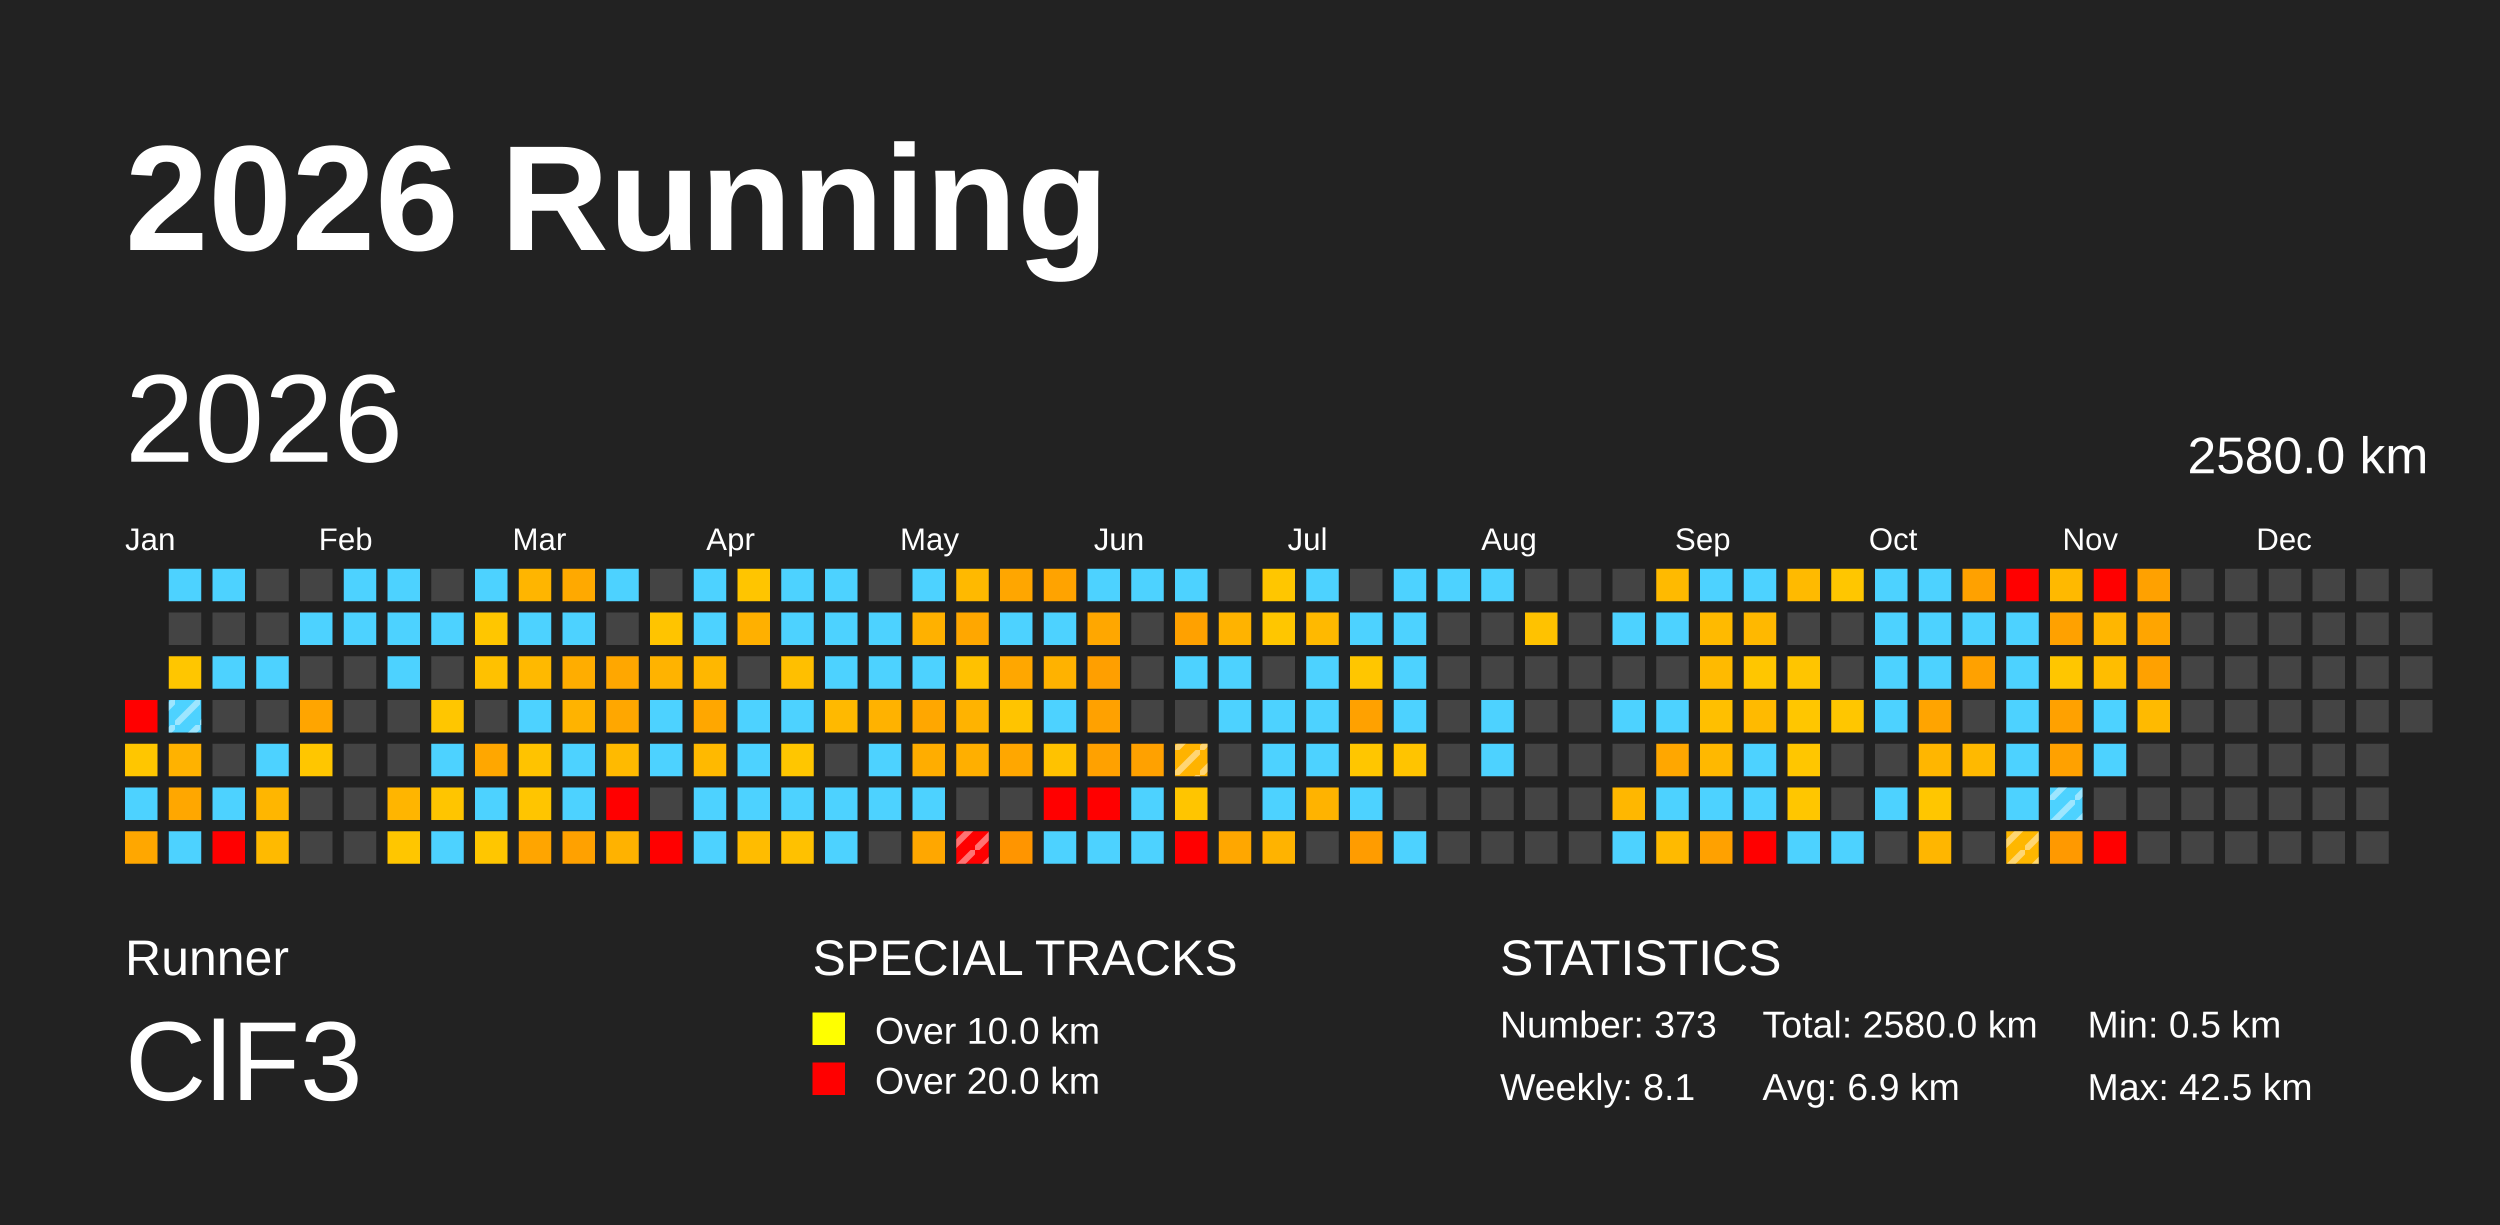
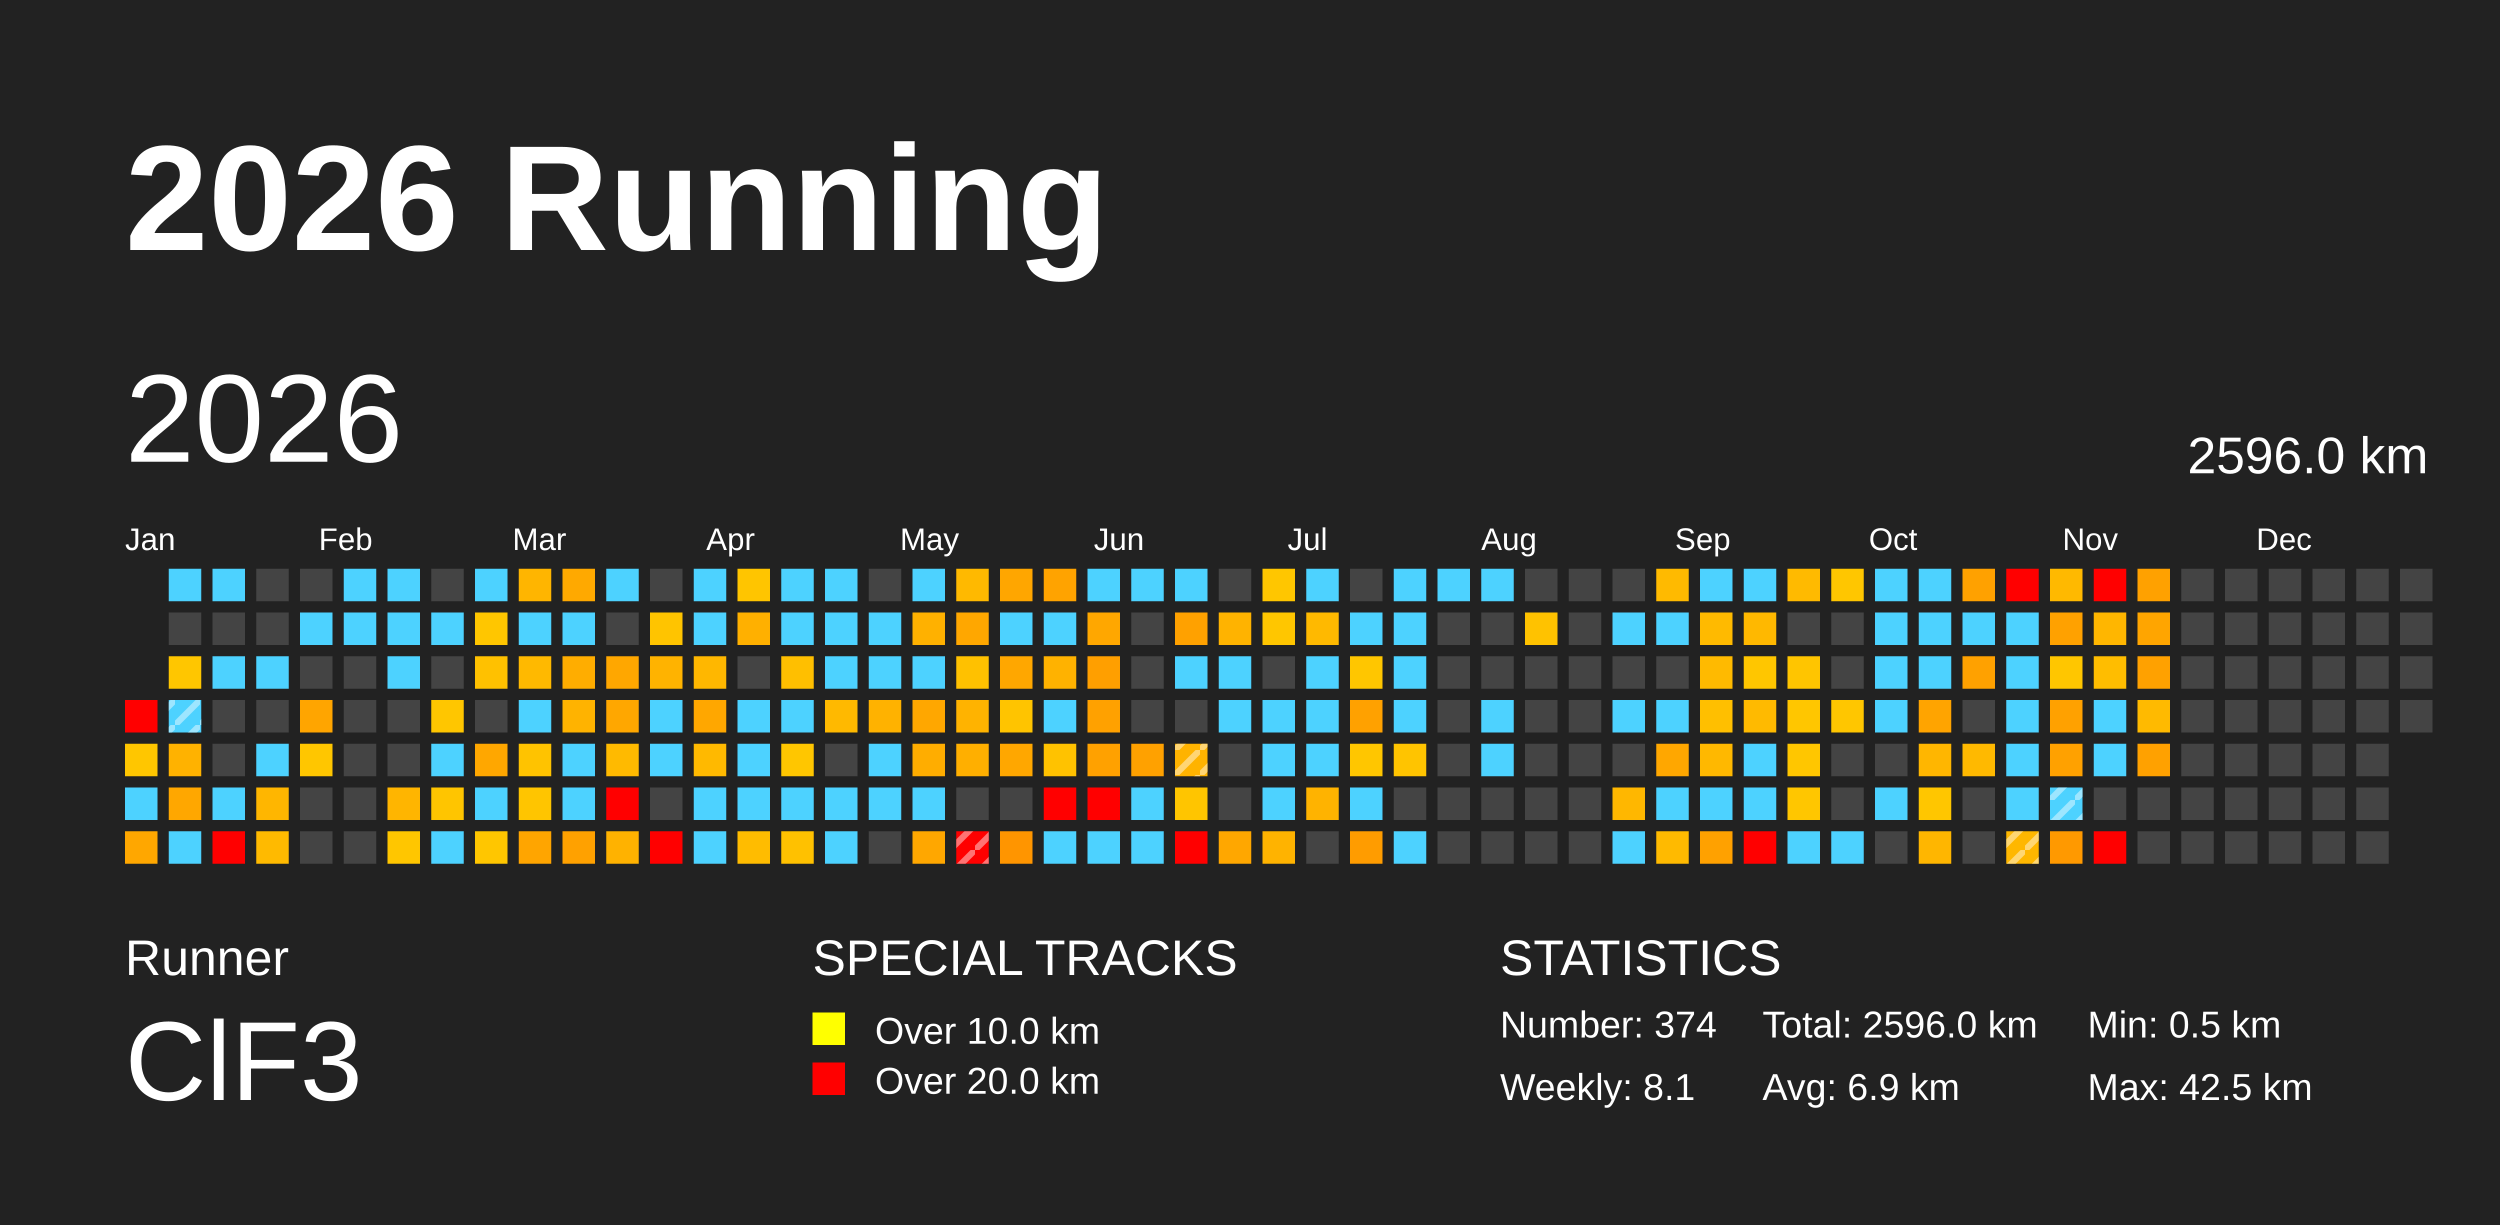
<svg xmlns="http://www.w3.org/2000/svg" baseProfile="full" height="98mm" version="1.1" viewBox="0,0,200,98" width="200mm">
  <defs>
    <pattern height="2" id="indoor-stripe" patternUnits="userSpaceOnUse" width="2">
      <line stroke="white" stroke-opacity="0.45" stroke-width="0.5" x1="0" x2="2" y1="2" y2="0" />
    </pattern>
  </defs>
  <rect fill="#222222" height="98" width="200" x="0" y="0" />
  <text fill="#FFFFFF" style="font-size:12px; font-family:Arial; font-weight:bold;" x="10" y="20">2026 Running</text>
  <text fill="#FFFFFF" style="font-size:4px; font-family:Arial" x="10" y="78">Runner</text>
  <text fill="#FFFFFF" style="font-size:9px; font-family:Arial" x="10" y="88">ClF3</text>
  <text fill="#FFFFFF" style="font-size:4px; font-family:Arial" x="65" y="78">SPECIAL TRACKS</text>
  <rect fill="yellow" height="2.6" width="2.6" x="65" y="81" />
  <text fill="#FFFFFF" style="font-size:3px; font-family:Arial" x="70" y="83.5">Over 10.0 km</text>
  <rect fill="red" height="2.6" width="2.6" x="65" y="85" />
  <text fill="#FFFFFF" style="font-size:3px; font-family:Arial" x="70" y="87.5">Over 20.0 km</text>
  <text fill="#FFFFFF" style="font-size:4px; font-family:Arial" x="120" y="78">STATISTICS</text>
-   <text fill="#FFFFFF" style="font-size:3px; font-family:Arial" x="120" y="83">Number: 373</text>
+   <text fill="#FFFFFF" style="font-size:3px; font-family:Arial" x="120" y="83">Number: 374</text>
  <text fill="#FFFFFF" style="font-size:3px; font-family:Arial" x="120" y="88">Weekly: 8.1</text>
-   <text fill="#FFFFFF" style="font-size:3px; font-family:Arial" x="141" y="83">Total: 2580.0 km</text>
+   <text fill="#FFFFFF" style="font-size:3px; font-family:Arial" x="141" y="83">Total: 2596.0 km</text>
  <text fill="#FFFFFF" style="font-size:3px; font-family:Arial" x="141" y="88">Avg: 6.9 km</text>
  <text fill="#FFFFFF" style="font-size:3px; font-family:Arial" x="167" y="83">Min: 0.5 km</text>
  <text fill="#FFFFFF" style="font-size:3px; font-family:Arial" x="167" y="88">Max: 42.5 km</text>
  <text dominant-baseline="hanging" fill="#FFFFFF" style="font-size:10.0px; font-family:Arial;" x="10" y="30">2026</text>
-   <text dominant-baseline="hanging" fill="#FFFFFF" style="font-size:4.125px; font-family:Arial;" x="175" y="35">2580.0 km</text>
+   <text dominant-baseline="hanging" fill="#FFFFFF" style="font-size:4.125px; font-family:Arial;" x="175" y="35">2596.0 km</text>
  <text fill="#FFFFFF" style="font-size:2.5px; font-family:Arial" x="10.0" y="44">Jan</text>
  <text fill="#FFFFFF" style="font-size:2.5px; font-family:Arial" x="25.5" y="44">Feb</text>
  <text fill="#FFFFFF" style="font-size:2.5px; font-family:Arial" x="41.0" y="44">Mar</text>
  <text fill="#FFFFFF" style="font-size:2.5px; font-family:Arial" x="56.5" y="44">Apr</text>
  <text fill="#FFFFFF" style="font-size:2.5px; font-family:Arial" x="72.0" y="44">May</text>
  <text fill="#FFFFFF" style="font-size:2.5px; font-family:Arial" x="87.5" y="44">Jun</text>
  <text fill="#FFFFFF" style="font-size:2.5px; font-family:Arial" x="103.0" y="44">Jul</text>
  <text fill="#FFFFFF" style="font-size:2.5px; font-family:Arial" x="118.5" y="44">Aug</text>
  <text fill="#FFFFFF" style="font-size:2.5px; font-family:Arial" x="134.0" y="44">Sep</text>
  <text fill="#FFFFFF" style="font-size:2.5px; font-family:Arial" x="149.5" y="44">Oct</text>
  <text fill="#FFFFFF" style="font-size:2.5px; font-family:Arial" x="165.0" y="44">Nov</text>
  <text fill="#FFFFFF" style="font-size:2.5px; font-family:Arial" x="180.5" y="44">Dec</text>
  <rect fill="red" height="2.6" width="2.6" x="10.0" y="56.0" />
  <rect fill="#ffc600" height="2.6" width="2.6" x="10.0" y="59.5" />
  <rect fill="#4dd2ff" height="2.6" width="2.6" x="10.0" y="63.0" />
  <rect fill="#ffa700" height="2.6" width="2.6" x="10.0" y="66.5" />
  <rect fill="#4dd2ff" height="2.6" width="2.6" x="13.5" y="45.5" />
  <rect fill="#444444" height="2.6" width="2.6" x="13.5" y="49.0" />
  <rect fill="#ffc600" height="2.6" width="2.6" x="13.5" y="52.5" />
  <rect fill="#4dd2ff" height="2.6" width="2.6" x="13.5" y="56.0" />
  <rect fill="url(#indoor-stripe)" height="2.6" style="pointer-events: none;" width="2.6" x="13.5" y="56.0" />
  <rect fill="#ffb200" height="2.6" width="2.6" x="13.5" y="59.5" />
  <rect fill="#ffa700" height="2.6" width="2.6" x="13.5" y="63.0" />
  <rect fill="#4dd2ff" height="2.6" width="2.6" x="13.5" y="66.5" />
  <rect fill="#4dd2ff" height="2.6" width="2.6" x="17.0" y="45.5" />
  <rect fill="#444444" height="2.6" width="2.6" x="17.0" y="49.0" />
  <rect fill="#4dd2ff" height="2.6" width="2.6" x="17.0" y="52.5" />
  <rect fill="#444444" height="2.6" width="2.6" x="17.0" y="56.0" />
  <rect fill="#444444" height="2.6" width="2.6" x="17.0" y="59.5" />
  <rect fill="#4dd2ff" height="2.6" width="2.6" x="17.0" y="63.0" />
  <rect fill="red" height="2.6" width="2.6" x="17.0" y="66.5" />
  <rect fill="#444444" height="2.6" width="2.6" x="20.5" y="45.5" />
  <rect fill="#444444" height="2.6" width="2.6" x="20.5" y="49.0" />
  <rect fill="#4dd2ff" height="2.6" width="2.6" x="20.5" y="52.5" />
  <rect fill="#444444" height="2.6" width="2.6" x="20.5" y="56.0" />
  <rect fill="#4dd2ff" height="2.6" width="2.6" x="20.5" y="59.5" />
  <rect fill="#ffb600" height="2.6" width="2.6" x="20.5" y="63.0" />
  <rect fill="#ffba00" height="2.6" width="2.6" x="20.5" y="66.5" />
  <rect fill="#444444" height="2.6" width="2.6" x="24.0" y="45.5" />
  <rect fill="#4dd2ff" height="2.6" width="2.6" x="24.0" y="49.0" />
  <rect fill="#444444" height="2.6" width="2.6" x="24.0" y="52.5" />
  <rect fill="#ffa500" height="2.6" width="2.6" x="24.0" y="56.0" />
  <rect fill="#ffc600" height="2.6" width="2.6" x="24.0" y="59.5" />
  <rect fill="#444444" height="2.6" width="2.6" x="24.0" y="63.0" />
  <rect fill="#444444" height="2.6" width="2.6" x="24.0" y="66.5" />
  <rect fill="#4dd2ff" height="2.6" width="2.6" x="27.5" y="45.5" />
  <rect fill="#4dd2ff" height="2.6" width="2.6" x="27.5" y="49.0" />
  <rect fill="#444444" height="2.6" width="2.6" x="27.5" y="52.5" />
  <rect fill="#444444" height="2.6" width="2.6" x="27.5" y="56.0" />
  <rect fill="#444444" height="2.6" width="2.6" x="27.5" y="59.5" />
  <rect fill="#444444" height="2.6" width="2.6" x="27.5" y="63.0" />
  <rect fill="#444444" height="2.6" width="2.6" x="27.5" y="66.5" />
  <rect fill="#4dd2ff" height="2.6" width="2.6" x="31.0" y="45.5" />
  <rect fill="#4dd2ff" height="2.6" width="2.6" x="31.0" y="49.0" />
  <rect fill="#4dd2ff" height="2.6" width="2.6" x="31.0" y="52.5" />
  <rect fill="#444444" height="2.6" width="2.6" x="31.0" y="56.0" />
  <rect fill="#444444" height="2.6" width="2.6" x="31.0" y="59.5" />
  <rect fill="#ffb500" height="2.6" width="2.6" x="31.0" y="63.0" />
  <rect fill="#ffc600" height="2.6" width="2.6" x="31.0" y="66.5" />
  <rect fill="#444444" height="2.6" width="2.6" x="34.5" y="45.5" />
  <rect fill="#4dd2ff" height="2.6" width="2.6" x="34.5" y="49.0" />
  <rect fill="#444444" height="2.6" width="2.6" x="34.5" y="52.5" />
  <rect fill="#ffc600" height="2.6" width="2.6" x="34.5" y="56.0" />
  <rect fill="#4dd2ff" height="2.6" width="2.6" x="34.5" y="59.5" />
  <rect fill="#ffc500" height="2.6" width="2.6" x="34.5" y="63.0" />
  <rect fill="#4dd2ff" height="2.6" width="2.6" x="34.5" y="66.5" />
  <rect fill="#4dd2ff" height="2.6" width="2.6" x="38.0" y="45.5" />
  <rect fill="#ffc600" height="2.6" width="2.6" x="38.0" y="49.0" />
  <rect fill="#ffc100" height="2.6" width="2.6" x="38.0" y="52.5" />
  <rect fill="#444444" height="2.6" width="2.6" x="38.0" y="56.0" />
  <rect fill="#ffa700" height="2.6" width="2.6" x="38.0" y="59.5" />
  <rect fill="#4dd2ff" height="2.6" width="2.6" x="38.0" y="63.0" />
  <rect fill="#ffc600" height="2.6" width="2.6" x="38.0" y="66.5" />
  <rect fill="#ffb500" height="2.6" width="2.6" x="41.5" y="45.5" />
  <rect fill="#4dd2ff" height="2.6" width="2.6" x="41.5" y="49.0" />
  <rect fill="#ffb900" height="2.6" width="2.6" x="41.5" y="52.5" />
  <rect fill="#4dd2ff" height="2.6" width="2.6" x="41.5" y="56.0" />
  <rect fill="#ffc300" height="2.6" width="2.6" x="41.5" y="59.5" />
  <rect fill="#ffc500" height="2.6" width="2.6" x="41.5" y="63.0" />
  <rect fill="#ffa500" height="2.6" width="2.6" x="41.5" y="66.5" />
  <rect fill="#ffa900" height="2.6" width="2.6" x="45.0" y="45.5" />
  <rect fill="#4dd2ff" height="2.6" width="2.6" x="45.0" y="49.0" />
  <rect fill="#ffad00" height="2.6" width="2.6" x="45.0" y="52.5" />
  <rect fill="#ffb300" height="2.6" width="2.6" x="45.0" y="56.0" />
  <rect fill="#4dd2ff" height="2.6" width="2.6" x="45.0" y="59.5" />
  <rect fill="#4dd2ff" height="2.6" width="2.6" x="45.0" y="63.0" />
  <rect fill="#ffa100" height="2.6" width="2.6" x="45.0" y="66.5" />
  <rect fill="#4dd2ff" height="2.6" width="2.6" x="48.5" y="45.5" />
  <rect fill="#444444" height="2.6" width="2.6" x="48.5" y="49.0" />
  <rect fill="#ffa700" height="2.6" width="2.6" x="48.5" y="52.5" />
  <rect fill="#ffa700" height="2.6" width="2.6" x="48.5" y="56.0" />
  <rect fill="#ffba00" height="2.6" width="2.6" x="48.5" y="59.5" />
  <rect fill="red" height="2.6" width="2.6" x="48.5" y="63.0" />
  <rect fill="#ffb200" height="2.6" width="2.6" x="48.5" y="66.5" />
  <rect fill="#444444" height="2.6" width="2.6" x="52.0" y="45.5" />
  <rect fill="#ffc400" height="2.6" width="2.6" x="52.0" y="49.0" />
  <rect fill="#ffb300" height="2.6" width="2.6" x="52.0" y="52.5" />
  <rect fill="#4dd2ff" height="2.6" width="2.6" x="52.0" y="56.0" />
  <rect fill="#4dd2ff" height="2.6" width="2.6" x="52.0" y="59.5" />
  <rect fill="#444444" height="2.6" width="2.6" x="52.0" y="63.0" />
  <rect fill="red" height="2.6" width="2.6" x="52.0" y="66.5" />
  <rect fill="#4dd2ff" height="2.6" width="2.6" x="55.5" y="45.5" />
  <rect fill="#4dd2ff" height="2.6" width="2.6" x="55.5" y="49.0" />
  <rect fill="#ffb700" height="2.6" width="2.6" x="55.5" y="52.5" />
  <rect fill="#ffa700" height="2.6" width="2.6" x="55.5" y="56.0" />
  <rect fill="#ffb900" height="2.6" width="2.6" x="55.5" y="59.5" />
  <rect fill="#4dd2ff" height="2.6" width="2.6" x="55.5" y="63.0" />
  <rect fill="#4dd2ff" height="2.6" width="2.6" x="55.5" y="66.5" />
  <rect fill="#ffc500" height="2.6" width="2.6" x="59.0" y="45.5" />
  <rect fill="#ffb000" height="2.6" width="2.6" x="59.0" y="49.0" />
  <rect fill="#444444" height="2.6" width="2.6" x="59.0" y="52.5" />
  <rect fill="#4dd2ff" height="2.6" width="2.6" x="59.0" y="56.0" />
  <rect fill="#4dd2ff" height="2.6" width="2.6" x="59.0" y="59.5" />
  <rect fill="#4dd2ff" height="2.6" width="2.6" x="59.0" y="63.0" />
  <rect fill="#ffbc00" height="2.6" width="2.6" x="59.0" y="66.5" />
  <rect fill="#4dd2ff" height="2.6" width="2.6" x="62.5" y="45.5" />
  <rect fill="#4dd2ff" height="2.6" width="2.6" x="62.5" y="49.0" />
  <rect fill="#ffbf00" height="2.6" width="2.6" x="62.5" y="52.5" />
  <rect fill="#4dd2ff" height="2.6" width="2.6" x="62.5" y="56.0" />
  <rect fill="#ffc600" height="2.6" width="2.6" x="62.5" y="59.5" />
  <rect fill="#4dd2ff" height="2.6" width="2.6" x="62.5" y="63.0" />
  <rect fill="#ffc100" height="2.6" width="2.6" x="62.5" y="66.5" />
  <rect fill="#4dd2ff" height="2.6" width="2.6" x="66.0" y="45.5" />
  <rect fill="#4dd2ff" height="2.6" width="2.6" x="66.0" y="49.0" />
  <rect fill="#4dd2ff" height="2.6" width="2.6" x="66.0" y="52.5" />
  <rect fill="#ffb900" height="2.6" width="2.6" x="66.0" y="56.0" />
  <rect fill="#444444" height="2.6" width="2.6" x="66.0" y="59.5" />
  <rect fill="#4dd2ff" height="2.6" width="2.6" x="66.0" y="63.0" />
  <rect fill="#4dd2ff" height="2.6" width="2.6" x="66.0" y="66.5" />
  <rect fill="#444444" height="2.6" width="2.6" x="69.5" y="45.5" />
  <rect fill="#4dd2ff" height="2.6" width="2.6" x="69.5" y="49.0" />
  <rect fill="#4dd2ff" height="2.6" width="2.6" x="69.5" y="52.5" />
  <rect fill="#ffb200" height="2.6" width="2.6" x="69.5" y="56.0" />
  <rect fill="#4dd2ff" height="2.6" width="2.6" x="69.5" y="59.5" />
  <rect fill="#4dd2ff" height="2.6" width="2.6" x="69.5" y="63.0" />
  <rect fill="#444444" height="2.6" width="2.6" x="69.5" y="66.5" />
  <rect fill="#4dd2ff" height="2.6" width="2.6" x="73.0" y="45.5" />
  <rect fill="#ffb100" height="2.6" width="2.6" x="73.0" y="49.0" />
  <rect fill="#4dd2ff" height="2.6" width="2.6" x="73.0" y="52.5" />
  <rect fill="#ffa700" height="2.6" width="2.6" x="73.0" y="56.0" />
  <rect fill="#ffad00" height="2.6" width="2.6" x="73.0" y="59.5" />
  <rect fill="#4dd2ff" height="2.6" width="2.6" x="73.0" y="63.0" />
  <rect fill="#ffa700" height="2.6" width="2.6" x="73.0" y="66.5" />
  <rect fill="#ffb900" height="2.6" width="2.6" x="76.5" y="45.5" />
  <rect fill="#ffa700" height="2.6" width="2.6" x="76.5" y="49.0" />
  <rect fill="#ffc100" height="2.6" width="2.6" x="76.5" y="52.5" />
  <rect fill="#ffb300" height="2.6" width="2.6" x="76.5" y="56.0" />
  <rect fill="#ffaf00" height="2.6" width="2.6" x="76.5" y="59.5" />
  <rect fill="#444444" height="2.6" width="2.6" x="76.5" y="63.0" />
  <rect fill="red" height="2.6" width="2.6" x="76.5" y="66.5" />
  <rect fill="url(#indoor-stripe)" height="2.6" style="pointer-events: none;" width="2.6" x="76.5" y="66.5" />
  <rect fill="#ffa600" height="2.6" width="2.6" x="80.0" y="45.5" />
  <rect fill="#4dd2ff" height="2.6" width="2.6" x="80.0" y="49.0" />
  <rect fill="#ffa700" height="2.6" width="2.6" x="80.0" y="52.5" />
  <rect fill="#ffc400" height="2.6" width="2.6" x="80.0" y="56.0" />
  <rect fill="#ffa700" height="2.6" width="2.6" x="80.0" y="59.5" />
  <rect fill="#444444" height="2.6" width="2.6" x="80.0" y="63.0" />
  <rect fill="#ff9500" height="2.6" width="2.6" x="80.0" y="66.5" />
  <rect fill="#ffa300" height="2.6" width="2.6" x="83.5" y="45.5" />
  <rect fill="#4dd2ff" height="2.6" width="2.6" x="83.5" y="49.0" />
  <rect fill="#ffb200" height="2.6" width="2.6" x="83.5" y="52.5" />
  <rect fill="#4dd2ff" height="2.6" width="2.6" x="83.5" y="56.0" />
  <rect fill="#ffc200" height="2.6" width="2.6" x="83.5" y="59.5" />
  <rect fill="red" height="2.6" width="2.6" x="83.5" y="63.0" />
  <rect fill="#4dd2ff" height="2.6" width="2.6" x="83.5" y="66.5" />
  <rect fill="#4dd2ff" height="2.6" width="2.6" x="87.0" y="45.5" />
  <rect fill="#ffa700" height="2.6" width="2.6" x="87.0" y="49.0" />
  <rect fill="#ff9f00" height="2.6" width="2.6" x="87.0" y="52.5" />
  <rect fill="#ffa100" height="2.6" width="2.6" x="87.0" y="56.0" />
  <rect fill="#ffa100" height="2.6" width="2.6" x="87.0" y="59.5" />
  <rect fill="red" height="2.6" width="2.6" x="87.0" y="63.0" />
  <rect fill="#4dd2ff" height="2.6" width="2.6" x="87.0" y="66.5" />
  <rect fill="#4dd2ff" height="2.6" width="2.6" x="90.5" y="45.5" />
  <rect fill="#444444" height="2.6" width="2.6" x="90.5" y="49.0" />
  <rect fill="#444444" height="2.6" width="2.6" x="90.5" y="52.5" />
  <rect fill="#444444" height="2.6" width="2.6" x="90.5" y="56.0" />
  <rect fill="#ffa100" height="2.6" width="2.6" x="90.5" y="59.5" />
  <rect fill="#4dd2ff" height="2.6" width="2.6" x="90.5" y="63.0" />
  <rect fill="#4dd2ff" height="2.6" width="2.6" x="90.5" y="66.5" />
  <rect fill="#4dd2ff" height="2.6" width="2.6" x="94.0" y="45.5" />
  <rect fill="#ffa100" height="2.6" width="2.6" x="94.0" y="49.0" />
  <rect fill="#4dd2ff" height="2.6" width="2.6" x="94.0" y="52.5" />
  <rect fill="#444444" height="2.6" width="2.6" x="94.0" y="56.0" />
  <rect fill="#ffb300" height="2.6" width="2.6" x="94.0" y="59.5" />
  <rect fill="url(#indoor-stripe)" height="2.6" style="pointer-events: none;" width="2.6" x="94.0" y="59.5" />
  <rect fill="#ffc500" height="2.6" width="2.6" x="94.0" y="63.0" />
  <rect fill="red" height="2.6" width="2.6" x="94.0" y="66.5" />
  <rect fill="#444444" height="2.6" width="2.6" x="97.5" y="45.5" />
  <rect fill="#ffb300" height="2.6" width="2.6" x="97.5" y="49.0" />
  <rect fill="#4dd2ff" height="2.6" width="2.6" x="97.5" y="52.5" />
  <rect fill="#4dd2ff" height="2.6" width="2.6" x="97.5" y="56.0" />
  <rect fill="#444444" height="2.6" width="2.6" x="97.5" y="59.5" />
  <rect fill="#444444" height="2.6" width="2.6" x="97.5" y="63.0" />
  <rect fill="#ffa700" height="2.6" width="2.6" x="97.5" y="66.5" />
  <rect fill="#ffc600" height="2.6" width="2.6" x="101.0" y="45.5" />
  <rect fill="#ffc600" height="2.6" width="2.6" x="101.0" y="49.0" />
  <rect fill="#444444" height="2.6" width="2.6" x="101.0" y="52.5" />
  <rect fill="#4dd2ff" height="2.6" width="2.6" x="101.0" y="56.0" />
  <rect fill="#4dd2ff" height="2.6" width="2.6" x="101.0" y="59.5" />
  <rect fill="#4dd2ff" height="2.6" width="2.6" x="101.0" y="63.0" />
  <rect fill="#ffb300" height="2.6" width="2.6" x="101.0" y="66.5" />
  <rect fill="#4dd2ff" height="2.6" width="2.6" x="104.5" y="45.5" />
  <rect fill="#ffb900" height="2.6" width="2.6" x="104.5" y="49.0" />
  <rect fill="#4dd2ff" height="2.6" width="2.6" x="104.5" y="52.5" />
  <rect fill="#4dd2ff" height="2.6" width="2.6" x="104.5" y="56.0" />
  <rect fill="#4dd2ff" height="2.6" width="2.6" x="104.5" y="59.5" />
  <rect fill="#ffb300" height="2.6" width="2.6" x="104.5" y="63.0" />
  <rect fill="#444444" height="2.6" width="2.6" x="104.5" y="66.5" />
  <rect fill="#444444" height="2.6" width="2.6" x="108.0" y="45.5" />
  <rect fill="#4dd2ff" height="2.6" width="2.6" x="108.0" y="49.0" />
  <rect fill="#ffc600" height="2.6" width="2.6" x="108.0" y="52.5" />
  <rect fill="#ffa100" height="2.6" width="2.6" x="108.0" y="56.0" />
  <rect fill="#ffc600" height="2.6" width="2.6" x="108.0" y="59.5" />
  <rect fill="#4dd2ff" height="2.6" width="2.6" x="108.0" y="63.0" />
  <rect fill="#ff9c00" height="2.6" width="2.6" x="108.0" y="66.5" />
  <rect fill="#4dd2ff" height="2.6" width="2.6" x="111.5" y="45.5" />
  <rect fill="#4dd2ff" height="2.6" width="2.6" x="111.5" y="49.0" />
  <rect fill="#4dd2ff" height="2.6" width="2.6" x="111.5" y="52.5" />
  <rect fill="#4dd2ff" height="2.6" width="2.6" x="111.5" y="56.0" />
  <rect fill="#ffc400" height="2.6" width="2.6" x="111.5" y="59.5" />
  <rect fill="#444444" height="2.6" width="2.6" x="111.5" y="63.0" />
  <rect fill="#4dd2ff" height="2.6" width="2.6" x="111.5" y="66.5" />
  <rect fill="#4dd2ff" height="2.6" width="2.6" x="115.0" y="45.5" />
  <rect fill="#444444" height="2.6" width="2.6" x="115.0" y="49.0" />
  <rect fill="#444444" height="2.6" width="2.6" x="115.0" y="52.5" />
  <rect fill="#444444" height="2.6" width="2.6" x="115.0" y="56.0" />
  <rect fill="#444444" height="2.6" width="2.6" x="115.0" y="59.5" />
  <rect fill="#444444" height="2.6" width="2.6" x="115.0" y="63.0" />
  <rect fill="#444444" height="2.6" width="2.6" x="115.0" y="66.5" />
  <rect fill="#4dd2ff" height="2.6" width="2.6" x="118.5" y="45.5" />
  <rect fill="#444444" height="2.6" width="2.6" x="118.5" y="49.0" />
  <rect fill="#444444" height="2.6" width="2.6" x="118.5" y="52.5" />
  <rect fill="#4dd2ff" height="2.6" width="2.6" x="118.5" y="56.0" />
  <rect fill="#4dd2ff" height="2.6" width="2.6" x="118.5" y="59.5" />
  <rect fill="#444444" height="2.6" width="2.6" x="118.5" y="63.0" />
  <rect fill="#444444" height="2.6" width="2.6" x="118.5" y="66.5" />
  <rect fill="#444444" height="2.6" width="2.6" x="122.0" y="45.5" />
  <rect fill="#ffc200" height="2.6" width="2.6" x="122.0" y="49.0" />
  <rect fill="#444444" height="2.6" width="2.6" x="122.0" y="52.5" />
  <rect fill="#444444" height="2.6" width="2.6" x="122.0" y="56.0" />
  <rect fill="#444444" height="2.6" width="2.6" x="122.0" y="59.5" />
  <rect fill="#444444" height="2.6" width="2.6" x="122.0" y="63.0" />
  <rect fill="#444444" height="2.6" width="2.6" x="122.0" y="66.5" />
  <rect fill="#444444" height="2.6" width="2.6" x="125.5" y="45.5" />
  <rect fill="#444444" height="2.6" width="2.6" x="125.5" y="49.0" />
  <rect fill="#444444" height="2.6" width="2.6" x="125.5" y="52.5" />
  <rect fill="#444444" height="2.6" width="2.6" x="125.5" y="56.0" />
  <rect fill="#444444" height="2.6" width="2.6" x="125.5" y="59.5" />
  <rect fill="#444444" height="2.6" width="2.6" x="125.5" y="63.0" />
  <rect fill="#444444" height="2.6" width="2.6" x="125.5" y="66.5" />
  <rect fill="#444444" height="2.6" width="2.6" x="129.0" y="45.5" />
  <rect fill="#4dd2ff" height="2.6" width="2.6" x="129.0" y="49.0" />
  <rect fill="#444444" height="2.6" width="2.6" x="129.0" y="52.5" />
  <rect fill="#4dd2ff" height="2.6" width="2.6" x="129.0" y="56.0" />
  <rect fill="#444444" height="2.6" width="2.6" x="129.0" y="59.5" />
  <rect fill="#ffb700" height="2.6" width="2.6" x="129.0" y="63.0" />
  <rect fill="#4dd2ff" height="2.6" width="2.6" x="129.0" y="66.5" />
  <rect fill="#ffba00" height="2.6" width="2.6" x="132.5" y="45.5" />
  <rect fill="#4dd2ff" height="2.6" width="2.6" x="132.5" y="49.0" />
  <rect fill="#444444" height="2.6" width="2.6" x="132.5" y="52.5" />
  <rect fill="#4dd2ff" height="2.6" width="2.6" x="132.5" y="56.0" />
  <rect fill="#ffa700" height="2.6" width="2.6" x="132.5" y="59.5" />
  <rect fill="#4dd2ff" height="2.6" width="2.6" x="132.5" y="63.0" />
  <rect fill="#ffba00" height="2.6" width="2.6" x="132.5" y="66.5" />
  <rect fill="#4dd2ff" height="2.6" width="2.6" x="136.0" y="45.5" />
  <rect fill="#ffba00" height="2.6" width="2.6" x="136.0" y="49.0" />
  <rect fill="#ffba00" height="2.6" width="2.6" x="136.0" y="52.5" />
  <rect fill="#ffbf00" height="2.6" width="2.6" x="136.0" y="56.0" />
  <rect fill="#ffb800" height="2.6" width="2.6" x="136.0" y="59.5" />
  <rect fill="#4dd2ff" height="2.6" width="2.6" x="136.0" y="63.0" />
  <rect fill="#ffa100" height="2.6" width="2.6" x="136.0" y="66.5" />
  <rect fill="#4dd2ff" height="2.6" width="2.6" x="139.5" y="45.5" />
  <rect fill="#ffb800" height="2.6" width="2.6" x="139.5" y="49.0" />
  <rect fill="#ffc600" height="2.6" width="2.6" x="139.5" y="52.5" />
  <rect fill="#ffba00" height="2.6" width="2.6" x="139.5" y="56.0" />
  <rect fill="#4dd2ff" height="2.6" width="2.6" x="139.5" y="59.5" />
  <rect fill="#4dd2ff" height="2.6" width="2.6" x="139.5" y="63.0" />
  <rect fill="red" height="2.6" width="2.6" x="139.5" y="66.5" />
  <rect fill="#ffba00" height="2.6" width="2.6" x="143.0" y="45.5" />
  <rect fill="#444444" height="2.6" width="2.6" x="143.0" y="49.0" />
  <rect fill="#ffc500" height="2.6" width="2.6" x="143.0" y="52.5" />
  <rect fill="#ffc600" height="2.6" width="2.6" x="143.0" y="56.0" />
  <rect fill="#ffc600" height="2.6" width="2.6" x="143.0" y="59.5" />
  <rect fill="#ffc600" height="2.6" width="2.6" x="143.0" y="63.0" />
  <rect fill="#4dd2ff" height="2.6" width="2.6" x="143.0" y="66.5" />
  <rect fill="#ffc600" height="2.6" width="2.6" x="146.5" y="45.5" />
  <rect fill="#444444" height="2.6" width="2.6" x="146.5" y="49.0" />
  <rect fill="#444444" height="2.6" width="2.6" x="146.5" y="52.5" />
  <rect fill="#ffc600" height="2.6" width="2.6" x="146.5" y="56.0" />
  <rect fill="#444444" height="2.6" width="2.6" x="146.5" y="59.5" />
  <rect fill="#444444" height="2.6" width="2.6" x="146.5" y="63.0" />
  <rect fill="#4dd2ff" height="2.6" width="2.6" x="146.5" y="66.5" />
  <rect fill="#4dd2ff" height="2.6" width="2.6" x="150.0" y="45.5" />
  <rect fill="#4dd2ff" height="2.6" width="2.6" x="150.0" y="49.0" />
  <rect fill="#4dd2ff" height="2.6" width="2.6" x="150.0" y="52.5" />
  <rect fill="#4dd2ff" height="2.6" width="2.6" x="150.0" y="56.0" />
  <rect fill="#444444" height="2.6" width="2.6" x="150.0" y="59.5" />
  <rect fill="#4dd2ff" height="2.6" width="2.6" x="150.0" y="63.0" />
  <rect fill="#444444" height="2.6" width="2.6" x="150.0" y="66.5" />
  <rect fill="#4dd2ff" height="2.6" width="2.6" x="153.5" y="45.5" />
  <rect fill="#4dd2ff" height="2.6" width="2.6" x="153.5" y="49.0" />
  <rect fill="#4dd2ff" height="2.6" width="2.6" x="153.5" y="52.5" />
  <rect fill="#ffa400" height="2.6" width="2.6" x="153.5" y="56.0" />
  <rect fill="#ffb600" height="2.6" width="2.6" x="153.5" y="59.5" />
  <rect fill="#ffc600" height="2.6" width="2.6" x="153.5" y="63.0" />
  <rect fill="#ffb600" height="2.6" width="2.6" x="153.5" y="66.5" />
  <rect fill="#ffa100" height="2.6" width="2.6" x="157.0" y="45.5" />
  <rect fill="#4dd2ff" height="2.6" width="2.6" x="157.0" y="49.0" />
  <rect fill="#ffa100" height="2.6" width="2.6" x="157.0" y="52.5" />
  <rect fill="#444444" height="2.6" width="2.6" x="157.0" y="56.0" />
  <rect fill="#ffb900" height="2.6" width="2.6" x="157.0" y="59.5" />
  <rect fill="#444444" height="2.6" width="2.6" x="157.0" y="63.0" />
  <rect fill="#444444" height="2.6" width="2.6" x="157.0" y="66.5" />
  <rect fill="red" height="2.6" width="2.6" x="160.5" y="45.5" />
  <rect fill="#4dd2ff" height="2.6" width="2.6" x="160.5" y="49.0" />
  <rect fill="#4dd2ff" height="2.6" width="2.6" x="160.5" y="52.5" />
  <rect fill="#4dd2ff" height="2.6" width="2.6" x="160.5" y="56.0" />
  <rect fill="#4dd2ff" height="2.6" width="2.6" x="160.5" y="59.5" />
  <rect fill="#4dd2ff" height="2.6" width="2.6" x="160.5" y="63.0" />
  <rect fill="#ffb700" height="2.6" width="2.6" x="160.5" y="66.5" />
  <rect fill="url(#indoor-stripe)" height="2.6" style="pointer-events: none;" width="2.6" x="160.5" y="66.5" />
  <rect fill="#ffb900" height="2.6" width="2.6" x="164.0" y="45.5" />
  <rect fill="#ffa100" height="2.6" width="2.6" x="164.0" y="49.0" />
  <rect fill="#ffc600" height="2.6" width="2.6" x="164.0" y="52.5" />
  <rect fill="#ffa100" height="2.6" width="2.6" x="164.0" y="56.0" />
  <rect fill="#ffa100" height="2.6" width="2.6" x="164.0" y="59.5" />
  <rect fill="#4dd2ff" height="2.6" width="2.6" x="164.0" y="63.0" />
  <rect fill="url(#indoor-stripe)" height="2.6" style="pointer-events: none;" width="2.6" x="164.0" y="63.0" />
  <rect fill="#ff9900" height="2.6" width="2.6" x="164.0" y="66.5" />
  <rect fill="red" height="2.6" width="2.6" x="167.5" y="45.5" />
  <rect fill="#ffb600" height="2.6" width="2.6" x="167.5" y="49.0" />
  <rect fill="#ffbd00" height="2.6" width="2.6" x="167.5" y="52.5" />
  <rect fill="#4dd2ff" height="2.6" width="2.6" x="167.5" y="56.0" />
  <rect fill="#4dd2ff" height="2.6" width="2.6" x="167.5" y="59.5" />
  <rect fill="#444444" height="2.6" width="2.6" x="167.5" y="63.0" />
  <rect fill="red" height="2.6" width="2.6" x="167.5" y="66.5" />
  <rect fill="#ffa100" height="2.6" width="2.6" x="171.0" y="45.5" />
  <rect fill="#ffa500" height="2.6" width="2.6" x="171.0" y="49.0" />
  <rect fill="#ffa100" height="2.6" width="2.6" x="171.0" y="52.5" />
  <rect fill="#ffba00" height="2.6" width="2.6" x="171.0" y="56.0" />
-   <rect fill="#444444" height="2.6" width="2.6" x="171.0" y="59.5" />
+   <rect fill="#ffa100" height="2.6" width="2.6" x="171.0" y="59.5" />
  <rect fill="#444444" height="2.6" width="2.6" x="171.0" y="63.0" />
  <rect fill="#444444" height="2.6" width="2.6" x="171.0" y="66.5" />
  <rect fill="#444444" height="2.6" width="2.6" x="174.5" y="45.5" />
  <rect fill="#444444" height="2.6" width="2.6" x="174.5" y="49.0" />
  <rect fill="#444444" height="2.6" width="2.6" x="174.5" y="52.5" />
  <rect fill="#444444" height="2.6" width="2.6" x="174.5" y="56.0" />
  <rect fill="#444444" height="2.6" width="2.6" x="174.5" y="59.5" />
  <rect fill="#444444" height="2.6" width="2.6" x="174.5" y="63.0" />
  <rect fill="#444444" height="2.6" width="2.6" x="174.5" y="66.5" />
  <rect fill="#444444" height="2.6" width="2.6" x="178.0" y="45.5" />
  <rect fill="#444444" height="2.6" width="2.6" x="178.0" y="49.0" />
  <rect fill="#444444" height="2.6" width="2.6" x="178.0" y="52.5" />
  <rect fill="#444444" height="2.6" width="2.6" x="178.0" y="56.0" />
  <rect fill="#444444" height="2.6" width="2.6" x="178.0" y="59.5" />
  <rect fill="#444444" height="2.6" width="2.6" x="178.0" y="63.0" />
  <rect fill="#444444" height="2.6" width="2.6" x="178.0" y="66.5" />
  <rect fill="#444444" height="2.6" width="2.6" x="181.5" y="45.5" />
  <rect fill="#444444" height="2.6" width="2.6" x="181.5" y="49.0" />
  <rect fill="#444444" height="2.6" width="2.6" x="181.5" y="52.5" />
  <rect fill="#444444" height="2.6" width="2.6" x="181.5" y="56.0" />
  <rect fill="#444444" height="2.6" width="2.6" x="181.5" y="59.5" />
  <rect fill="#444444" height="2.6" width="2.6" x="181.5" y="63.0" />
  <rect fill="#444444" height="2.6" width="2.6" x="181.5" y="66.5" />
  <rect fill="#444444" height="2.6" width="2.6" x="185.0" y="45.5" />
  <rect fill="#444444" height="2.6" width="2.6" x="185.0" y="49.0" />
  <rect fill="#444444" height="2.6" width="2.6" x="185.0" y="52.5" />
  <rect fill="#444444" height="2.6" width="2.6" x="185.0" y="56.0" />
  <rect fill="#444444" height="2.6" width="2.6" x="185.0" y="59.5" />
  <rect fill="#444444" height="2.6" width="2.6" x="185.0" y="63.0" />
  <rect fill="#444444" height="2.6" width="2.6" x="185.0" y="66.5" />
  <rect fill="#444444" height="2.6" width="2.6" x="188.5" y="45.5" />
  <rect fill="#444444" height="2.6" width="2.6" x="188.5" y="49.0" />
  <rect fill="#444444" height="2.6" width="2.6" x="188.5" y="52.5" />
  <rect fill="#444444" height="2.6" width="2.6" x="188.5" y="56.0" />
  <rect fill="#444444" height="2.6" width="2.6" x="188.5" y="59.5" />
  <rect fill="#444444" height="2.6" width="2.6" x="188.5" y="63.0" />
  <rect fill="#444444" height="2.6" width="2.6" x="188.5" y="66.5" />
  <rect fill="#444444" height="2.6" width="2.6" x="192.0" y="45.5" />
  <rect fill="#444444" height="2.6" width="2.6" x="192.0" y="49.0" />
  <rect fill="#444444" height="2.6" width="2.6" x="192.0" y="52.5" />
  <rect fill="#444444" height="2.6" width="2.6" x="192.0" y="56.0" />
</svg>
